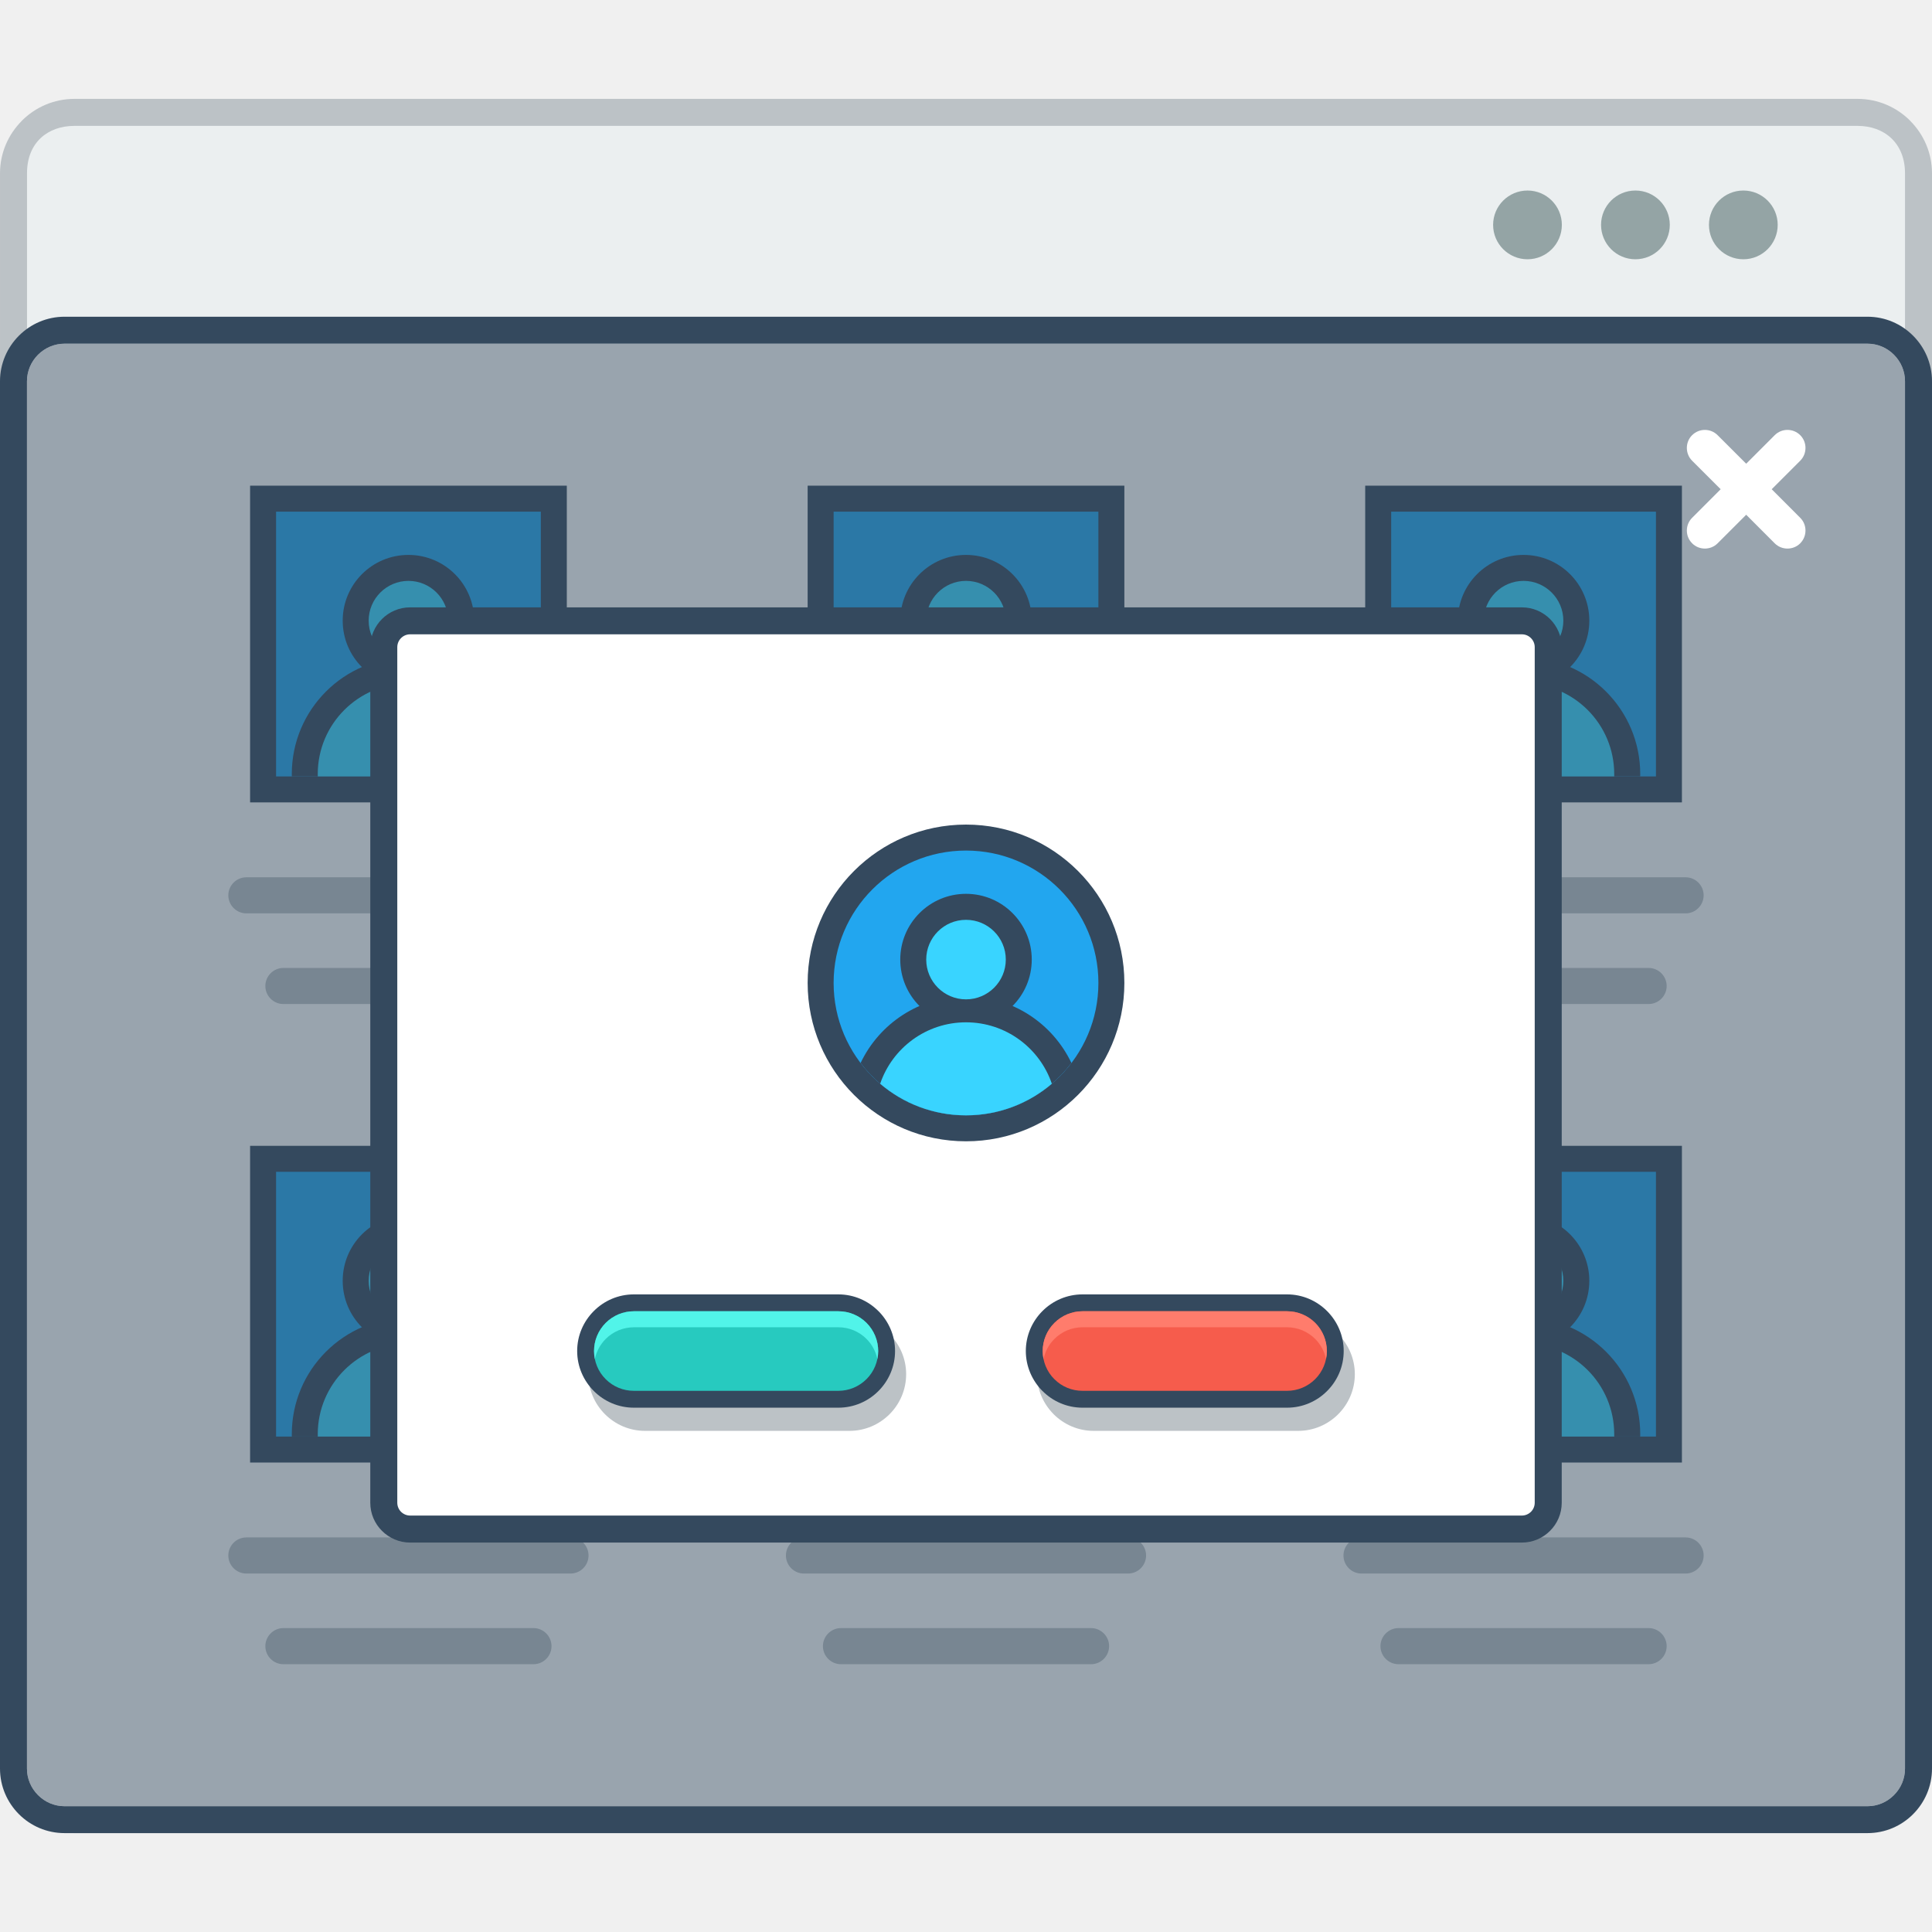
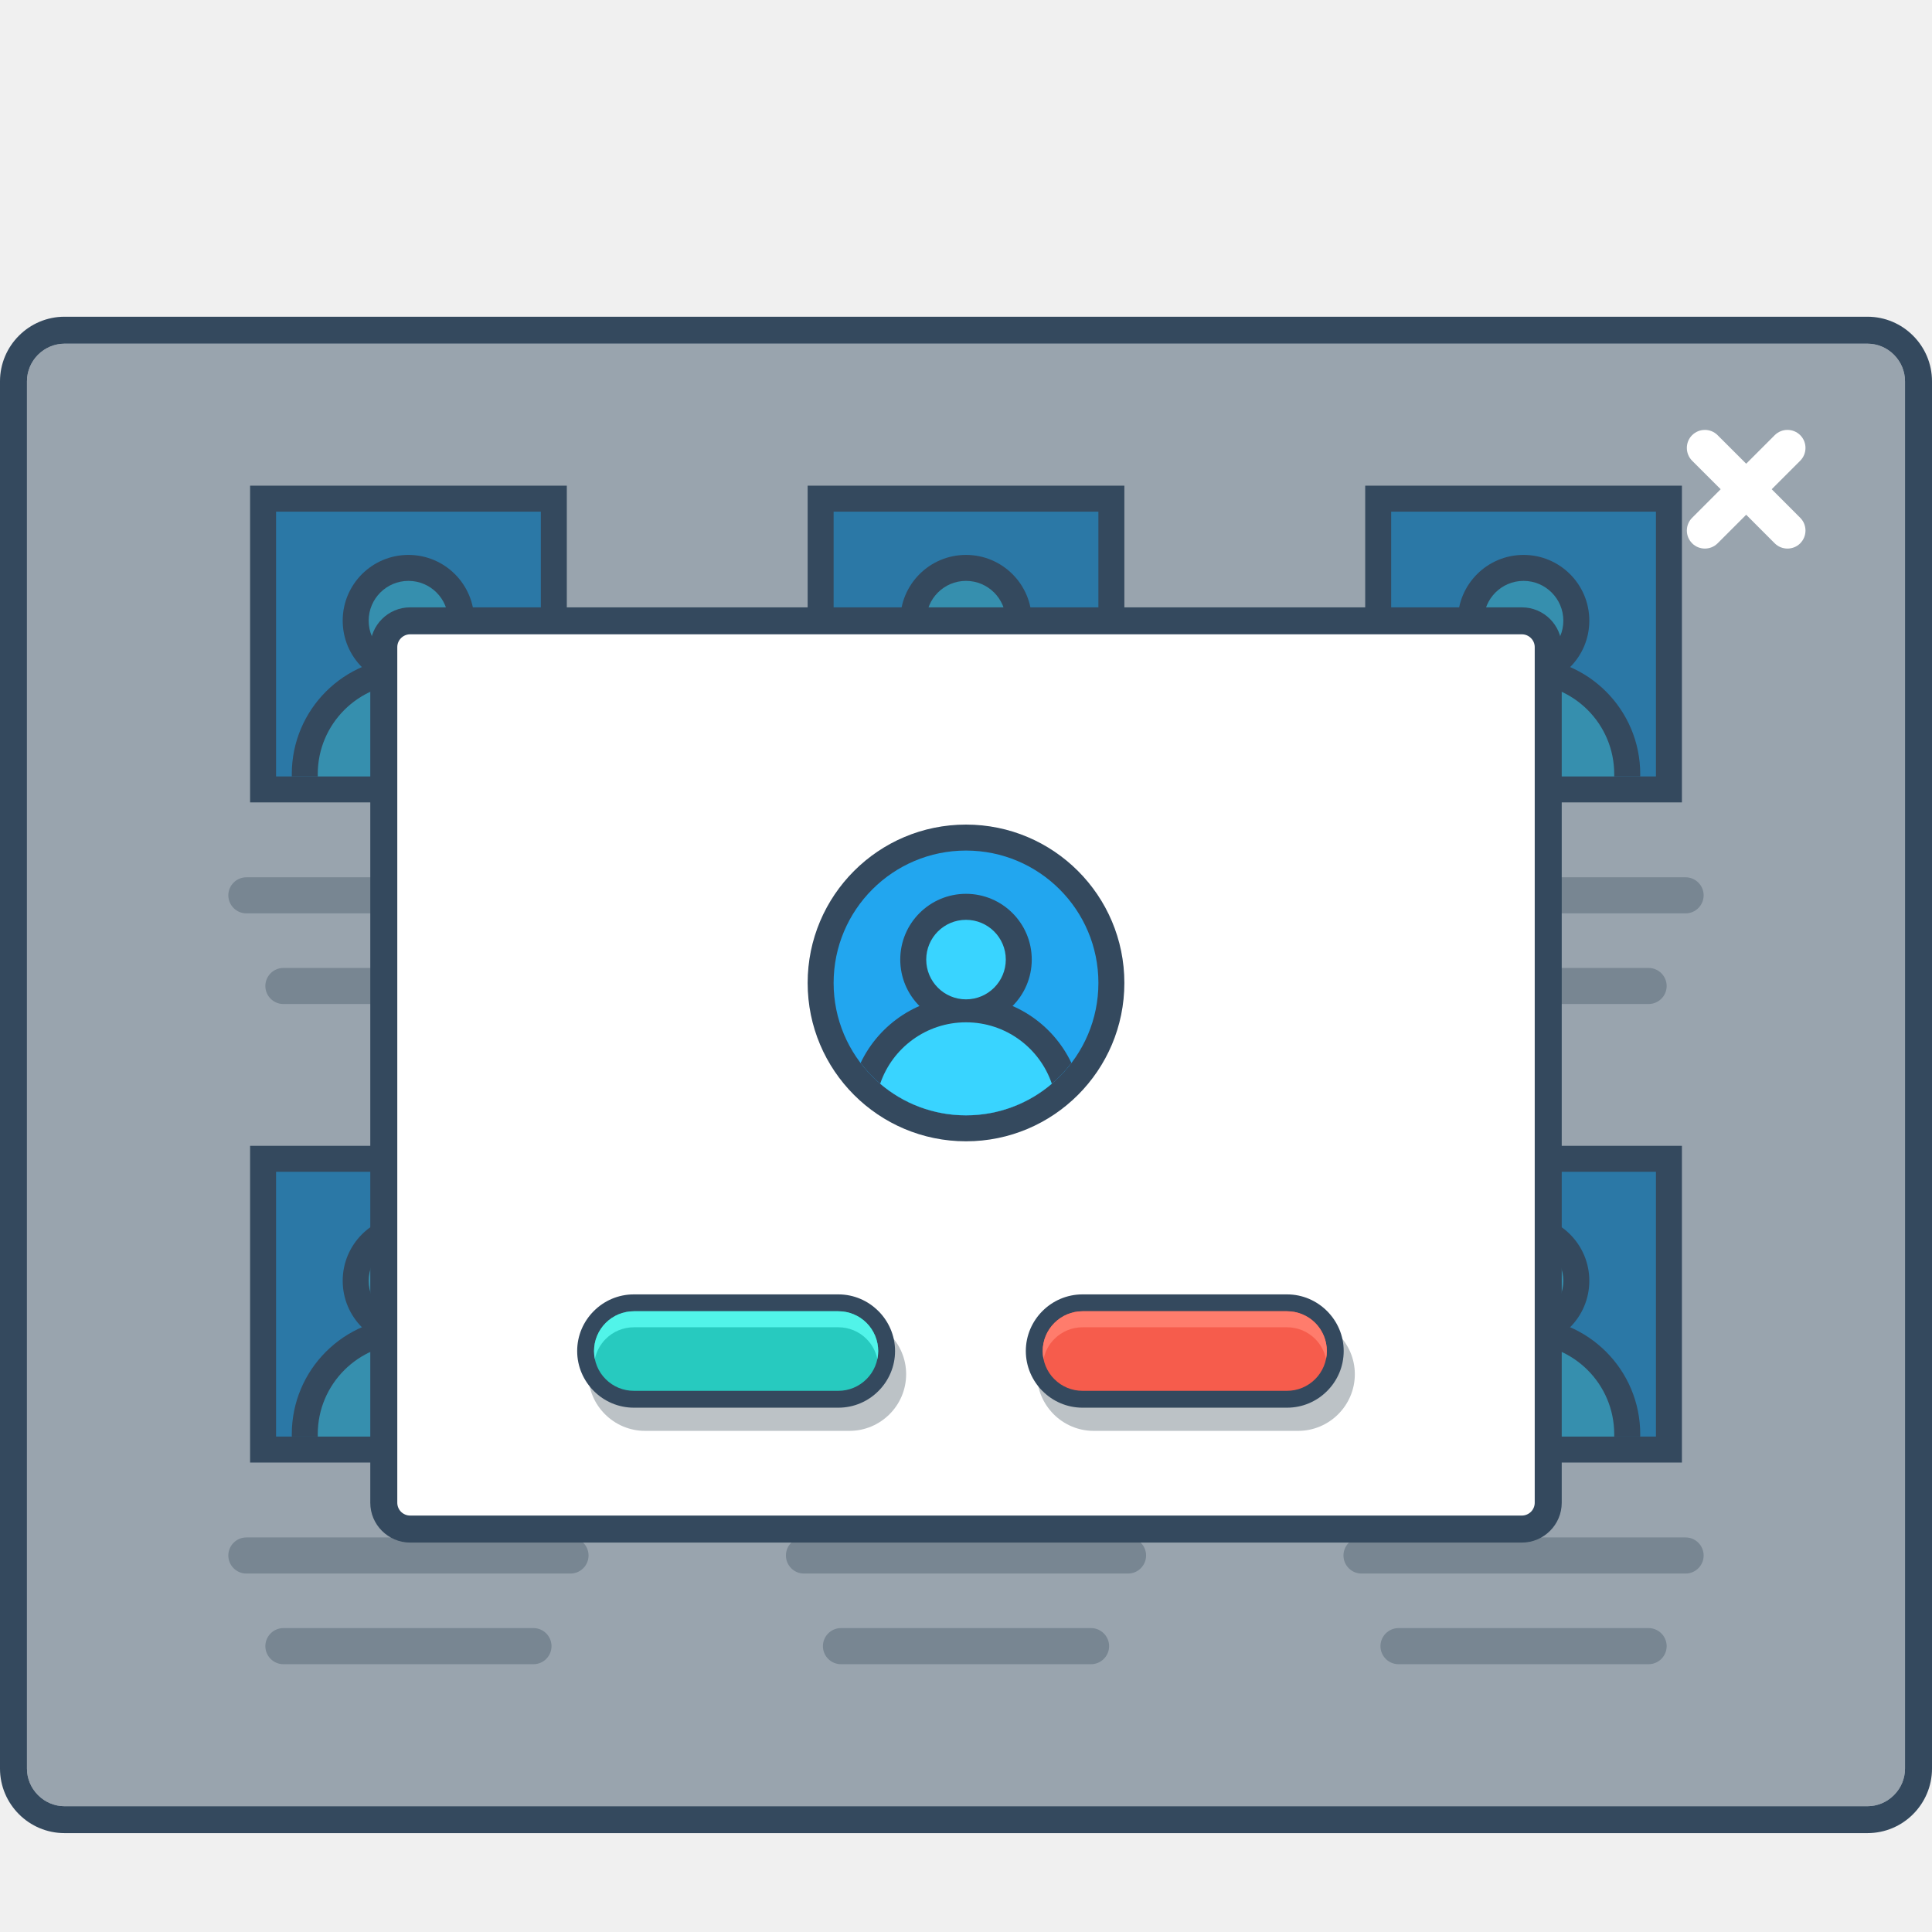
<svg xmlns="http://www.w3.org/2000/svg" version="1.0" id="Layer_1" x="0px" y="0px" width="800px" height="800px" viewBox="206.325 207.445 421.039 377.942" enable-background="new 0 0 800 800" xml:space="preserve">
  <g>
-     <path fill="#BCC2C6" d="M222.539,207.445h388.612c4.461,0,8.521,1.826,11.453,4.76v0.017c2.936,2.934,4.76,6.985,4.76,11.437   v345.522c0,4.452-1.824,8.503-4.76,11.438v0.017c-2.933,2.935-6.992,4.751-11.453,4.751H222.539c-4.466,0-8.518-1.816-11.452-4.751   v-0.017c-2.936-2.935-4.761-6.985-4.761-11.438V223.659c0-4.452,1.825-8.503,4.761-11.437v-0.017   C214.021,209.271,218.073,207.445,222.539,207.445" />
-     <path fill="#EBEFF0" d="M621.481,223.659v345.522c0,6.519-4.536,10.338-10.33,10.338H222.539c-5.784,0-10.327-3.719-10.327-10.338   V223.659c0-6.744,4.559-10.329,10.327-10.329h388.612C616.937,213.33,621.481,217.04,621.481,223.659" />
    <path fill="#34495E" d="M220.397,254.919h392.896c3.877,0,7.394,1.576,9.938,4.126c2.551,2.543,4.133,6.069,4.133,9.946v302.341   c0,3.868-1.582,7.386-4.133,9.937c-2.544,2.551-6.061,4.117-9.938,4.117H220.397c-3.866,0-7.395-1.566-9.938-4.117   c-2.549-2.551-4.134-6.068-4.134-9.937V268.991c0-3.876,1.585-7.403,4.134-9.946C213.003,256.495,216.531,254.919,220.397,254.919" />
    <path fill-rule="evenodd" clip-rule="evenodd" fill="#FFFFFF" d="M220.397,260.796c-2.176,0-4.244,0.875-5.785,2.409   c-1.535,1.542-2.409,3.609-2.409,5.786v302.341c0,2.167,0.874,4.234,2.409,5.769c1.541,1.551,3.609,2.418,5.785,2.418h392.896   c2.175,0,4.244-0.867,5.777-2.418c1.542-1.534,2.41-3.602,2.41-5.769V268.991c0-2.185-0.868-4.244-2.41-5.786   c-1.533-1.542-3.608-2.409-5.777-2.409H220.397z" />
-     <path fill-rule="evenodd" clip-rule="evenodd" fill="#94A4A5" d="M562.728,227.418c4.135,0,7.493,3.352,7.493,7.486   c0,4.135-3.35,7.495-7.493,7.495c-4.135,0-7.486-3.36-7.486-7.495C555.241,230.77,558.593,227.418,562.728,227.418    M586.251,227.418c4.136,0,7.486,3.352,7.486,7.486c0,4.135-3.351,7.495-7.486,7.495c-4.135,0-7.493-3.36-7.493-7.495   C578.758,230.77,582.116,227.418,586.251,227.418z M539.213,227.418c4.134,0,7.484,3.352,7.484,7.486   c0,4.135-3.351,7.495-7.484,7.495c-4.135,0-7.495-3.36-7.495-7.495C531.718,230.77,535.078,227.418,539.213,227.418z" />
    <rect x="260.827" y="291.739" fill-rule="evenodd" clip-rule="evenodd" fill="#34495E" width="69.023" height="69.023" />
    <rect x="266.489" y="297.4" fill="#22A6EF" width="57.699" height="57.703" />
    <path fill-rule="evenodd" clip-rule="evenodd" fill="#34495E" d="M295.339,329.161c14.037,0,25.418,11.387,25.418,25.424   l-0.01,0.518h-50.824l-0.008-0.518C269.915,340.547,281.293,329.161,295.339,329.161" />
    <path fill-rule="evenodd" clip-rule="evenodd" fill="#34495E" d="M295.339,306.828c7.91,0,14.329,6.411,14.329,14.33   c0,7.912-6.419,14.331-14.329,14.331c-7.92,0-14.33-6.419-14.33-14.331C281.009,313.238,287.419,306.828,295.339,306.828" />
    <path fill-rule="evenodd" clip-rule="evenodd" fill="#39D4FF" d="M295.339,312.488c4.784,0,8.661,3.885,8.661,8.669   c0,4.786-3.877,8.67-8.661,8.67c-4.785,0-8.67-3.885-8.67-8.67C286.669,316.373,290.554,312.488,295.339,312.488" />
    <path fill-rule="evenodd" clip-rule="evenodd" fill="#39D4FF" d="M295.339,334.829c10.911,0,19.756,8.845,19.756,19.756   l-0.008,0.518h-39.505l-0.009-0.518C275.573,343.673,284.427,334.829,295.339,334.829" />
    <path fill-rule="evenodd" clip-rule="evenodd" fill="#BCC2C6" d="M268.08,404.702h54.511c2.166,0,3.926-1.767,3.926-3.927l0,0   c0-2.167-1.76-3.934-3.926-3.934H268.08c-2.16,0-3.927,1.767-3.927,3.934l0,0C264.153,402.936,265.92,404.702,268.08,404.702" />
    <path fill-rule="evenodd" clip-rule="evenodd" fill="#BCC2C6" d="M260.019,384.946h70.643c2.157,0,3.924-1.768,3.924-3.935l0,0   c0-2.159-1.767-3.926-3.924-3.926h-70.643c-2.168,0-3.936,1.768-3.936,3.926l0,0C256.083,383.178,257.851,384.946,260.019,384.946" />
    <rect x="382.335" y="291.739" fill-rule="evenodd" clip-rule="evenodd" fill="#34495E" width="69.021" height="69.023" />
    <rect x="387.995" y="297.4" fill="#22A6EF" width="57.703" height="57.703" />
    <path fill-rule="evenodd" clip-rule="evenodd" fill="#34495E" d="M416.846,329.161c14.038,0,25.416,11.387,25.416,25.424v0.518   H391.43l-0.009-0.518C391.421,340.547,402.808,329.161,416.846,329.161" />
    <path fill-rule="evenodd" clip-rule="evenodd" fill="#34495E" d="M416.846,306.828c7.911,0,14.329,6.411,14.329,14.33   c0,7.912-6.418,14.331-14.329,14.331s-14.329-6.419-14.329-14.331C402.517,313.238,408.935,306.828,416.846,306.828" />
    <path fill-rule="evenodd" clip-rule="evenodd" fill="#39D4FF" d="M416.846,312.488c4.784,0,8.671,3.885,8.671,8.669   c0,4.786-3.887,8.67-8.671,8.67s-8.669-3.885-8.669-8.67C408.177,316.373,412.062,312.488,416.846,312.488" />
    <path fill-rule="evenodd" clip-rule="evenodd" fill="#39D4FF" d="M416.846,334.829c10.913,0,19.757,8.845,19.757,19.756   l-0.01,0.518h-39.504v-0.518C397.089,343.673,405.933,334.829,416.846,334.829" />
    <path fill-rule="evenodd" clip-rule="evenodd" fill="#BCC2C6" d="M389.595,404.702h54.502c2.168,0,3.936-1.767,3.936-3.927l0,0   c0-2.167-1.768-3.934-3.936-3.934h-54.502c-2.166,0-3.934,1.767-3.934,3.934l0,0C385.661,402.936,387.429,404.702,389.595,404.702" />
    <path fill-rule="evenodd" clip-rule="evenodd" fill="#BCC2C6" d="M381.526,384.946h70.639c2.16,0,3.927-1.768,3.927-3.935l0,0   c0-2.159-1.767-3.926-3.927-3.926h-70.639c-2.16,0-3.927,1.768-3.927,3.926l0,0C377.6,383.178,379.366,384.946,381.526,384.946" />
    <rect x="503.841" y="291.739" fill-rule="evenodd" clip-rule="evenodd" fill="#34495E" width="69.023" height="69.023" />
    <rect x="509.503" y="297.4" fill="#22A6EF" width="57.699" height="57.703" />
    <path fill-rule="evenodd" clip-rule="evenodd" fill="#34495E" d="M538.353,329.161c14.037,0,25.426,11.387,25.426,25.424   l-0.008,0.518h-50.835l-0.008-0.518C512.928,340.547,524.315,329.161,538.353,329.161" />
    <path fill-rule="evenodd" clip-rule="evenodd" fill="#34495E" d="M538.353,306.828c7.91,0,14.33,6.411,14.33,14.33   c0,7.912-6.42,14.331-14.33,14.331s-14.33-6.419-14.33-14.331C524.022,313.238,530.442,306.828,538.353,306.828" />
    <path fill-rule="evenodd" clip-rule="evenodd" fill="#39D4FF" d="M538.353,312.488c4.785,0,8.67,3.885,8.67,8.669   c0,4.786-3.885,8.67-8.67,8.67s-8.67-3.885-8.67-8.67C529.683,316.373,533.567,312.488,538.353,312.488" />
    <path fill-rule="evenodd" clip-rule="evenodd" fill="#39D4FF" d="M538.353,334.829c10.912,0,19.757,8.845,19.757,19.756v0.518   h-39.514v-0.518C518.596,343.673,527.44,334.829,538.353,334.829" />
    <path fill-rule="evenodd" clip-rule="evenodd" fill="#BCC2C6" d="M511.103,404.702h54.502c2.166,0,3.934-1.767,3.934-3.927l0,0   c0-2.167-1.768-3.934-3.934-3.934h-54.502c-2.168,0-3.936,1.767-3.936,3.934l0,0C507.167,402.936,508.935,404.702,511.103,404.702" />
    <path fill-rule="evenodd" clip-rule="evenodd" fill="#BCC2C6" d="M503.032,384.946h70.643c2.155,0,3.924-1.768,3.924-3.935l0,0   c0-2.159-1.769-3.926-3.924-3.926h-70.643c-2.157,0-3.926,1.768-3.926,3.926l0,0C499.106,383.178,500.875,384.946,503.032,384.946" />
    <rect x="260.827" y="435.604" fill-rule="evenodd" clip-rule="evenodd" fill="#34495E" width="69.023" height="69.021" />
    <rect x="266.489" y="441.264" fill="#22A6EF" width="57.699" height="57.703" />
    <path fill-rule="evenodd" clip-rule="evenodd" fill="#34495E" d="M295.339,473.032c14.037,0,25.418,11.38,25.418,25.418   l-0.01,0.517h-50.824l-0.008-0.517C269.915,484.412,281.293,473.032,295.339,473.032" />
    <path fill-rule="evenodd" clip-rule="evenodd" fill="#34495E" d="M295.339,450.692c7.91,0,14.329,6.419,14.329,14.329   c0,7.912-6.419,14.33-14.329,14.33c-7.92,0-14.33-6.418-14.33-14.33C281.009,457.111,287.419,450.692,295.339,450.692" />
    <path fill-rule="evenodd" clip-rule="evenodd" fill="#39D4FF" d="M295.339,456.36c4.784,0,8.661,3.877,8.661,8.661   c0,4.794-3.877,8.671-8.661,8.671c-4.785,0-8.67-3.877-8.67-8.671C286.669,460.237,290.554,456.36,295.339,456.36" />
    <path fill-rule="evenodd" clip-rule="evenodd" fill="#39D4FF" d="M295.339,478.693c10.911,0,19.756,8.845,19.756,19.757   l-0.008,0.517h-39.505l-0.009-0.517C275.573,487.538,284.427,478.693,295.339,478.693" />
    <path fill-rule="evenodd" clip-rule="evenodd" fill="#BCC2C6" d="M268.08,548.575h54.511c2.166,0,3.926-1.769,3.926-3.936l0,0   c0-2.15-1.76-3.935-3.926-3.935H268.08c-2.16,0-3.927,1.784-3.927,3.935l0,0C264.153,546.807,265.92,548.575,268.08,548.575" />
    <path fill-rule="evenodd" clip-rule="evenodd" fill="#BCC2C6" d="M260.019,528.818h70.643c2.157,0,3.924-1.769,3.924-3.935   c0-2.167-1.767-3.936-3.924-3.936h-70.643c-2.168,0-3.936,1.769-3.936,3.936C256.083,527.05,257.851,528.818,260.019,528.818" />
    <rect x="382.335" y="435.604" fill-rule="evenodd" clip-rule="evenodd" fill="#34495E" width="69.021" height="69.021" />
    <rect x="387.995" y="441.264" fill="#22A6EF" width="57.703" height="57.703" />
    <path fill-rule="evenodd" clip-rule="evenodd" fill="#34495E" d="M416.846,473.032c14.038,0,25.416,11.38,25.416,25.418v0.517   H391.43l-0.009-0.517C391.421,484.412,402.808,473.032,416.846,473.032" />
    <path fill-rule="evenodd" clip-rule="evenodd" fill="#34495E" d="M416.846,450.692c7.911,0,14.329,6.419,14.329,14.329   c0,7.912-6.418,14.33-14.329,14.33s-14.329-6.418-14.329-14.33C402.517,457.111,408.935,450.692,416.846,450.692" />
    <path fill-rule="evenodd" clip-rule="evenodd" fill="#39D4FF" d="M416.846,456.36c4.784,0,8.671,3.877,8.671,8.661   c0,4.794-3.887,8.671-8.671,8.671s-8.669-3.877-8.669-8.671C408.177,460.237,412.062,456.36,416.846,456.36" />
    <path fill-rule="evenodd" clip-rule="evenodd" fill="#39D4FF" d="M416.846,478.693c10.913,0,19.757,8.845,19.757,19.757   l-0.01,0.517h-39.504v-0.517C397.089,487.538,405.933,478.693,416.846,478.693" />
    <path fill-rule="evenodd" clip-rule="evenodd" fill="#BCC2C6" d="M389.595,548.575h54.502c2.168,0,3.936-1.769,3.936-3.936l0,0   c0-2.15-1.768-3.935-3.936-3.935h-54.502c-2.166,0-3.934,1.784-3.934,3.935l0,0C385.661,546.807,387.429,548.575,389.595,548.575" />
    <path fill-rule="evenodd" clip-rule="evenodd" fill="#BCC2C6" d="M381.526,528.818h70.639c2.16,0,3.927-1.769,3.927-3.935   c0-2.167-1.767-3.936-3.927-3.936h-70.639c-2.16,0-3.927,1.769-3.927,3.936C377.6,527.05,379.366,528.818,381.526,528.818" />
    <rect x="503.841" y="435.604" fill-rule="evenodd" clip-rule="evenodd" fill="#34495E" width="69.023" height="69.021" />
    <rect x="509.503" y="441.264" fill="#22A6EF" width="57.699" height="57.703" />
    <path fill-rule="evenodd" clip-rule="evenodd" fill="#34495E" d="M538.353,473.032c14.037,0,25.426,11.38,25.426,25.418   l-0.008,0.517h-50.835l-0.008-0.517C512.928,484.412,524.315,473.032,538.353,473.032" />
    <path fill-rule="evenodd" clip-rule="evenodd" fill="#34495E" d="M538.353,450.692c7.91,0,14.33,6.419,14.33,14.329   c0,7.912-6.42,14.33-14.33,14.33s-14.33-6.418-14.33-14.33C524.022,457.111,530.442,450.692,538.353,450.692" />
    <path fill-rule="evenodd" clip-rule="evenodd" fill="#39D4FF" d="M538.353,456.36c4.785,0,8.67,3.877,8.67,8.661   c0,4.794-3.885,8.671-8.67,8.671s-8.67-3.877-8.67-8.671C529.683,460.237,533.567,456.36,538.353,456.36" />
    <path fill-rule="evenodd" clip-rule="evenodd" fill="#39D4FF" d="M538.353,478.693c10.912,0,19.757,8.845,19.757,19.757v0.517   h-39.514v-0.517C518.596,487.538,527.44,478.693,538.353,478.693" />
    <path fill-rule="evenodd" clip-rule="evenodd" fill="#BCC2C6" d="M511.103,548.575h54.502c2.166,0,3.934-1.769,3.934-3.936l0,0   c0-2.15-1.768-3.935-3.934-3.935h-54.502c-2.168,0-3.936,1.784-3.936,3.935l0,0C507.167,546.807,508.935,548.575,511.103,548.575" />
    <path fill-rule="evenodd" clip-rule="evenodd" fill="#BCC2C6" d="M503.032,528.818h70.643c2.155,0,3.924-1.769,3.924-3.935   c0-2.167-1.769-3.936-3.924-3.936h-70.643c-2.157,0-3.926,1.769-3.926,3.936C499.106,527.05,500.875,528.818,503.032,528.818" />
    <path opacity="0.5" fill-rule="evenodd" clip-rule="evenodd" fill="#34495E" d="M220.397,260.796c-2.176,0-4.244,0.875-5.785,2.409   c-1.535,1.542-2.409,3.609-2.409,5.786v302.341c0,2.167,0.874,4.234,2.409,5.769c1.541,1.551,3.609,2.418,5.785,2.418h392.896   c2.175,0,4.244-0.867,5.777-2.418c1.542-1.534,2.41-3.602,2.41-5.769V268.991c0-2.185-0.868-4.244-2.41-5.786   c-1.533-1.542-3.608-2.409-5.777-2.409H220.397z" />
    <path fill="#34495E" d="M295.696,318.257h242.299c2.391,0,4.56,0.976,6.127,2.542c1.574,1.576,2.55,3.743,2.55,6.136V513.38   c0,2.401-0.976,4.567-2.55,6.135c-1.567,1.568-3.736,2.552-6.127,2.552H295.696c-2.383,0-4.56-0.983-6.127-2.552   c-1.574-1.567-2.549-3.733-2.549-6.135V326.935c0-2.393,0.975-4.56,2.549-6.136C291.137,319.232,293.313,318.257,295.696,318.257" />
    <path fill-rule="evenodd" clip-rule="evenodd" fill="#FFFFFF" d="M295.696,324.134c-0.75,0-1.44,0.292-1.974,0.825   c-0.526,0.525-0.816,1.226-0.816,1.976V513.38c0,0.75,0.29,1.451,0.816,1.983c0.533,0.517,1.224,0.817,1.974,0.817h242.299   c0.74,0,1.441-0.301,1.969-0.817c0.53-0.532,0.822-1.233,0.822-1.983V326.935c0-0.75-0.292-1.451-0.822-1.976   c-0.527-0.534-1.229-0.825-1.969-0.825H295.696z" />
    <path fill="#BCC2C6" d="M391.454,479.136H346.88c-1.717,0-3.275,0.708-4.4,1.833c-1.133,1.133-1.841,2.693-1.841,4.401   c0,1.726,0.699,3.285,1.824,4.409l0.017,0.01c1.117,1.125,2.676,1.824,4.4,1.824h44.574c1.718,0,3.276-0.708,4.401-1.834   c1.133-1.133,1.835-2.692,1.835-4.409c0-1.718-0.702-3.276-1.826-4.409C394.739,479.835,393.172,479.136,391.454,479.136    M346.88,473.025h44.574c3.393,0,6.476,1.391,8.712,3.625l0.015,0.009c2.236,2.242,3.619,5.327,3.619,8.711   c0,3.401-1.383,6.494-3.619,8.729c-2.24,2.234-5.324,3.625-8.727,3.625H346.88c-3.384,0-6.469-1.391-8.711-3.625l-0.008-0.009   l-0.008-0.009c-2.235-2.241-3.619-5.326-3.619-8.711c0-3.394,1.384-6.485,3.619-8.72   C340.396,474.416,343.479,473.025,346.88,473.025z" />
    <path fill="#34495E" d="M344.455,467.982h44.581c3.385,0,6.469,1.384,8.703,3.625l0.017,0.008c2.234,2.243,3.628,5.318,3.628,8.711   c0,3.403-1.394,6.486-3.628,8.721c-2.233,2.242-5.327,3.625-8.72,3.625h-44.581c-3.384,0-6.468-1.383-8.711-3.625h-0.007v-0.009   c-2.244-2.243-3.629-5.326-3.629-8.712c0-3.401,1.385-6.484,3.629-8.719C337.97,469.366,341.054,467.982,344.455,467.982" />
    <path fill="#27CABF" d="M389.036,471.658c2.303,0,4.502,0.908,6.127,2.533c1.627,1.634,2.543,3.835,2.543,6.135   c0,2.302-0.916,4.502-2.551,6.127c-1.625,1.625-3.816,2.544-6.119,2.544h-44.581c-2.3,0-4.501-0.901-6.127-2.534l-0.009-0.01   c-1.634-1.625-2.535-3.825-2.535-6.127c0-2.3,0.919-4.501,2.544-6.126c1.626-1.625,3.827-2.542,6.127-2.542H389.036z" />
    <path fill="#51F4E9" d="M389.036,471.658c2.303,0,4.502,0.908,6.127,2.533c1.627,1.634,2.543,3.835,2.543,6.135   c0,0.592-0.059,1.176-0.184,1.743c-0.333-1.65-1.15-3.168-2.359-4.377c-1.625-1.633-3.824-2.543-6.127-2.543h-44.581   c-2.3,0-4.501,0.918-6.127,2.543c-1.208,1.209-2.026,2.733-2.368,4.385c-0.115-0.566-0.176-1.159-0.176-1.751   c0-2.3,0.919-4.501,2.544-6.126c1.626-1.625,3.827-2.542,6.127-2.542H389.036z" />
    <path fill="#BCC2C6" d="M489.236,479.136h-44.581c-1.711,0-3.268,0.708-4.4,1.833c-1.134,1.133-1.836,2.693-1.836,4.401   c0,1.726,0.702,3.285,1.826,4.409l0.01,0.01c1.124,1.125,2.684,1.824,4.4,1.824h44.581c1.71,0,3.27-0.708,4.402-1.834   c1.133-1.133,1.833-2.692,1.833-4.409c0-1.718-0.7-3.276-1.825-4.409C492.513,479.835,490.952,479.136,489.236,479.136    M444.655,473.025h44.581c3.394,0,6.469,1.391,8.712,3.625l0.008,0.009c2.235,2.242,3.627,5.327,3.627,8.711   c0,3.401-1.392,6.494-3.627,8.729c-2.234,2.234-5.326,3.625-8.72,3.625h-44.581c-3.385,0-6.469-1.391-8.712-3.625v-0.009   l-0.007-0.009c-2.235-2.241-3.627-5.326-3.627-8.711c0-3.394,1.392-6.485,3.627-8.72   C438.169,474.416,441.253,473.025,444.655,473.025z" />
    <path fill="#34495E" d="M442.229,467.982h44.582c3.392,0,6.469,1.384,8.711,3.625l0.009,0.008c2.242,2.243,3.625,5.318,3.625,8.711   c0,3.403-1.383,6.486-3.625,8.721c-2.234,2.242-5.319,3.625-8.72,3.625h-44.582c-3.377,0-6.461-1.383-8.703-3.625h-0.008   l-0.009-0.009c-2.233-2.243-3.628-5.326-3.628-8.712c0-3.401,1.395-6.484,3.628-8.719   C435.751,469.366,438.837,467.982,442.229,467.982" />
    <path fill="#F65C4C" d="M486.812,471.658c2.3,0,4.5,0.908,6.133,2.533c1.627,1.634,2.537,3.835,2.537,6.135   c0,2.302-0.918,4.502-2.543,6.127c-1.627,1.625-3.827,2.544-6.127,2.544h-44.582c-2.301,0-4.493-0.901-6.119-2.534l-0.018-0.01   c-1.625-1.625-2.532-3.825-2.532-6.127c0-2.3,0.915-4.501,2.55-6.126c1.626-1.625,3.818-2.542,6.119-2.542H486.812z" />
    <path fill="#FF7C6C" d="M486.812,471.658c2.3,0,4.5,0.908,6.133,2.533c1.627,1.634,2.537,3.835,2.537,6.135   c0,0.592-0.059,1.176-0.176,1.743c-0.344-1.65-1.16-3.168-2.361-4.377c-1.633-1.633-3.833-2.543-6.133-2.543h-44.582   c-2.301,0-4.493,0.918-6.119,2.543c-1.217,1.209-2.027,2.733-2.367,4.385c-0.125-0.566-0.183-1.159-0.183-1.751   c0-2.3,0.915-4.501,2.55-6.126c1.626-1.625,3.818-2.542,6.119-2.542H486.812z" />
    <path fill-rule="evenodd" clip-rule="evenodd" fill="#FFFFFF" d="M580.642,280.735l6.228,6.219l6.218-6.219   c1.527-1.533,4.027-1.533,5.561,0l0,0c1.525,1.526,1.525,4.027,0,5.562l-6.218,6.218l6.218,6.227c1.525,1.526,1.525,4.026,0,5.552   v0.008c-1.533,1.526-4.033,1.526-5.561,0l-6.218-6.227l-6.228,6.227c-1.524,1.526-4.027,1.526-5.552,0v-0.008   c-1.534-1.525-1.534-4.026,0-5.552l6.218-6.227l-6.226-6.218c-1.526-1.535-1.526-4.035,0-5.562h0.008   C576.614,279.202,579.117,279.202,580.642,280.735" />
    <path fill-rule="evenodd" clip-rule="evenodd" fill="#34495E" d="M416.846,365.597c19.056,0,34.511,15.455,34.511,34.511   c0,19.057-15.455,34.512-34.511,34.512c-19.064,0-34.511-15.455-34.511-34.512C382.335,381.052,397.781,365.597,416.846,365.597" />
    <path fill="#22A6EF" d="M416.846,371.258c15.931,0,28.853,12.921,28.853,28.851c0,15.931-12.922,28.853-28.853,28.853   s-28.851-12.922-28.851-28.853C387.995,384.179,400.915,371.258,416.846,371.258" />
    <path fill-rule="evenodd" clip-rule="evenodd" fill="#34495E" d="M416.846,403.026c10.145,0,18.898,5.943,22.974,14.529   c-5.268,6.929-13.596,11.405-22.974,11.405s-17.706-4.477-22.974-11.405C397.948,408.97,406.7,403.026,416.846,403.026" />
    <path fill-rule="evenodd" clip-rule="evenodd" fill="#34495E" d="M416.846,380.686c7.911,0,14.329,6.418,14.329,14.329   c0,7.912-6.418,14.331-14.329,14.331s-14.329-6.419-14.329-14.331C402.517,387.104,408.935,380.686,416.846,380.686" />
    <path fill-rule="evenodd" clip-rule="evenodd" fill="#39D4FF" d="M416.846,386.354c4.784,0,8.671,3.876,8.671,8.661   s-3.887,8.67-8.671,8.67s-8.669-3.886-8.669-8.67S412.062,386.354,416.846,386.354" />
    <path fill-rule="evenodd" clip-rule="evenodd" fill="#39D4FF" d="M416.846,408.688c8.677,0,16.056,5.602,18.706,13.387   c-5.033,4.293-11.57,6.887-18.706,6.887c-7.144,0-13.673-2.594-18.706-6.887C400.79,414.289,408.159,408.688,416.846,408.688" />
  </g>
</svg>
